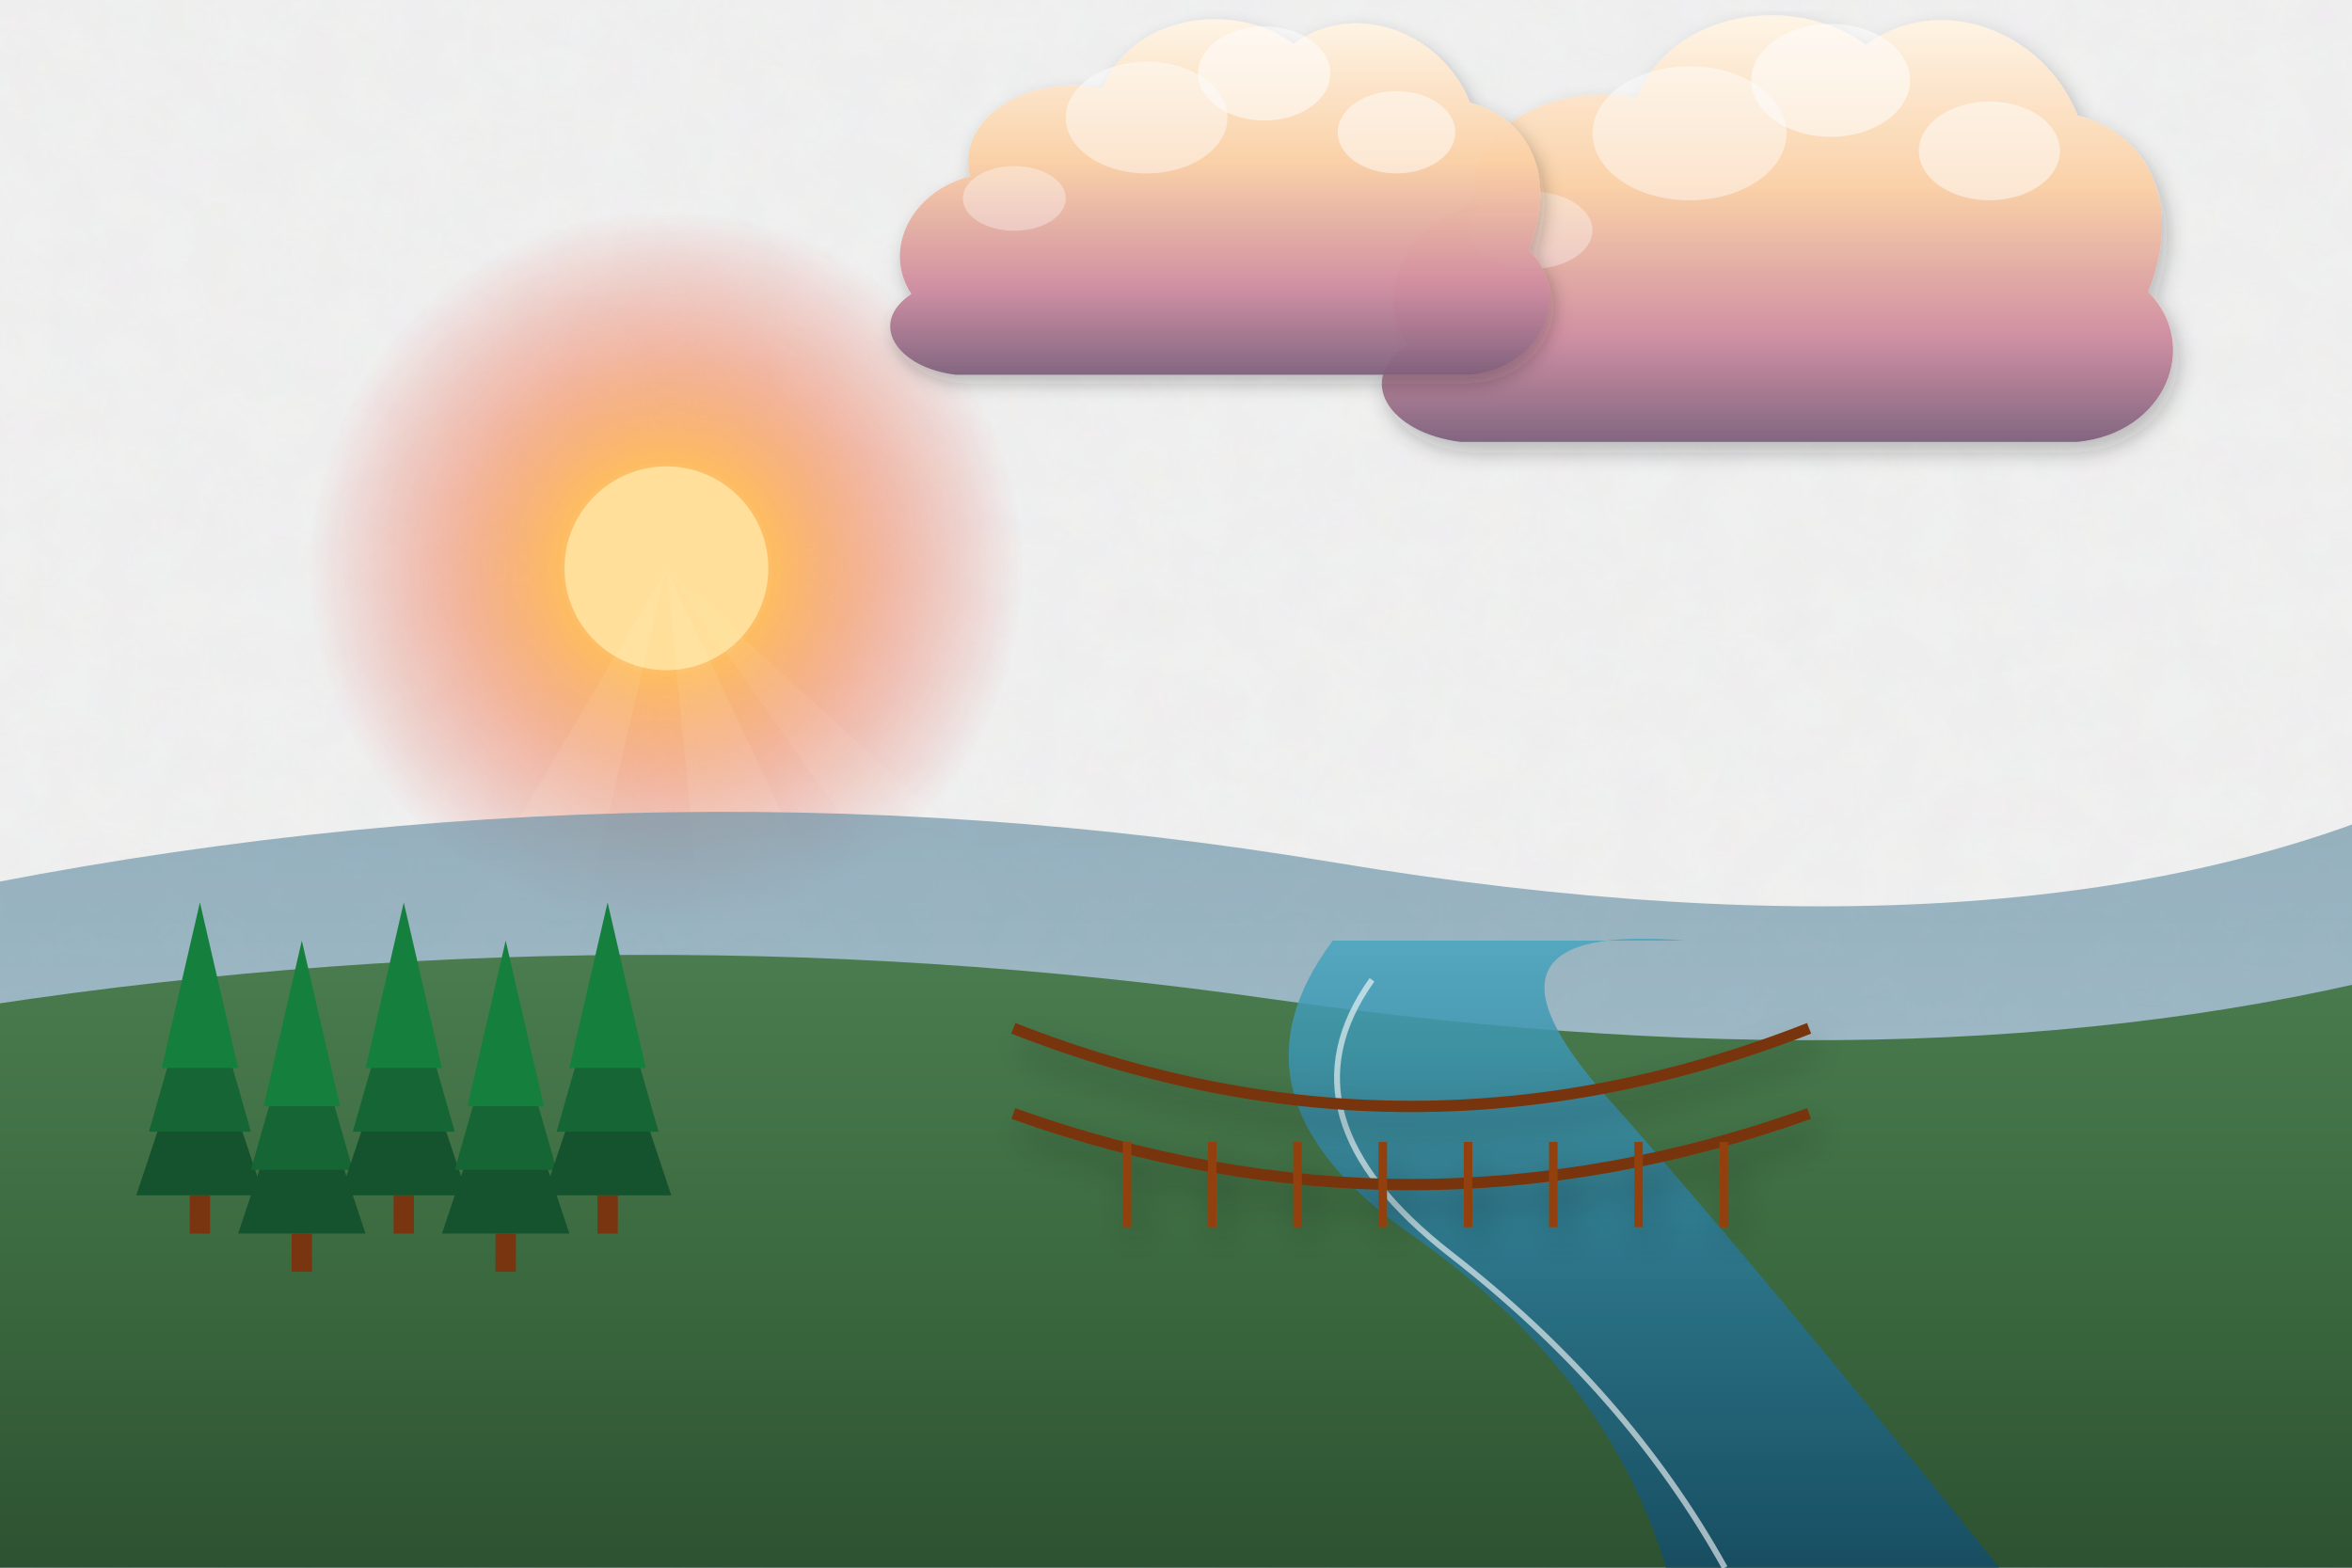
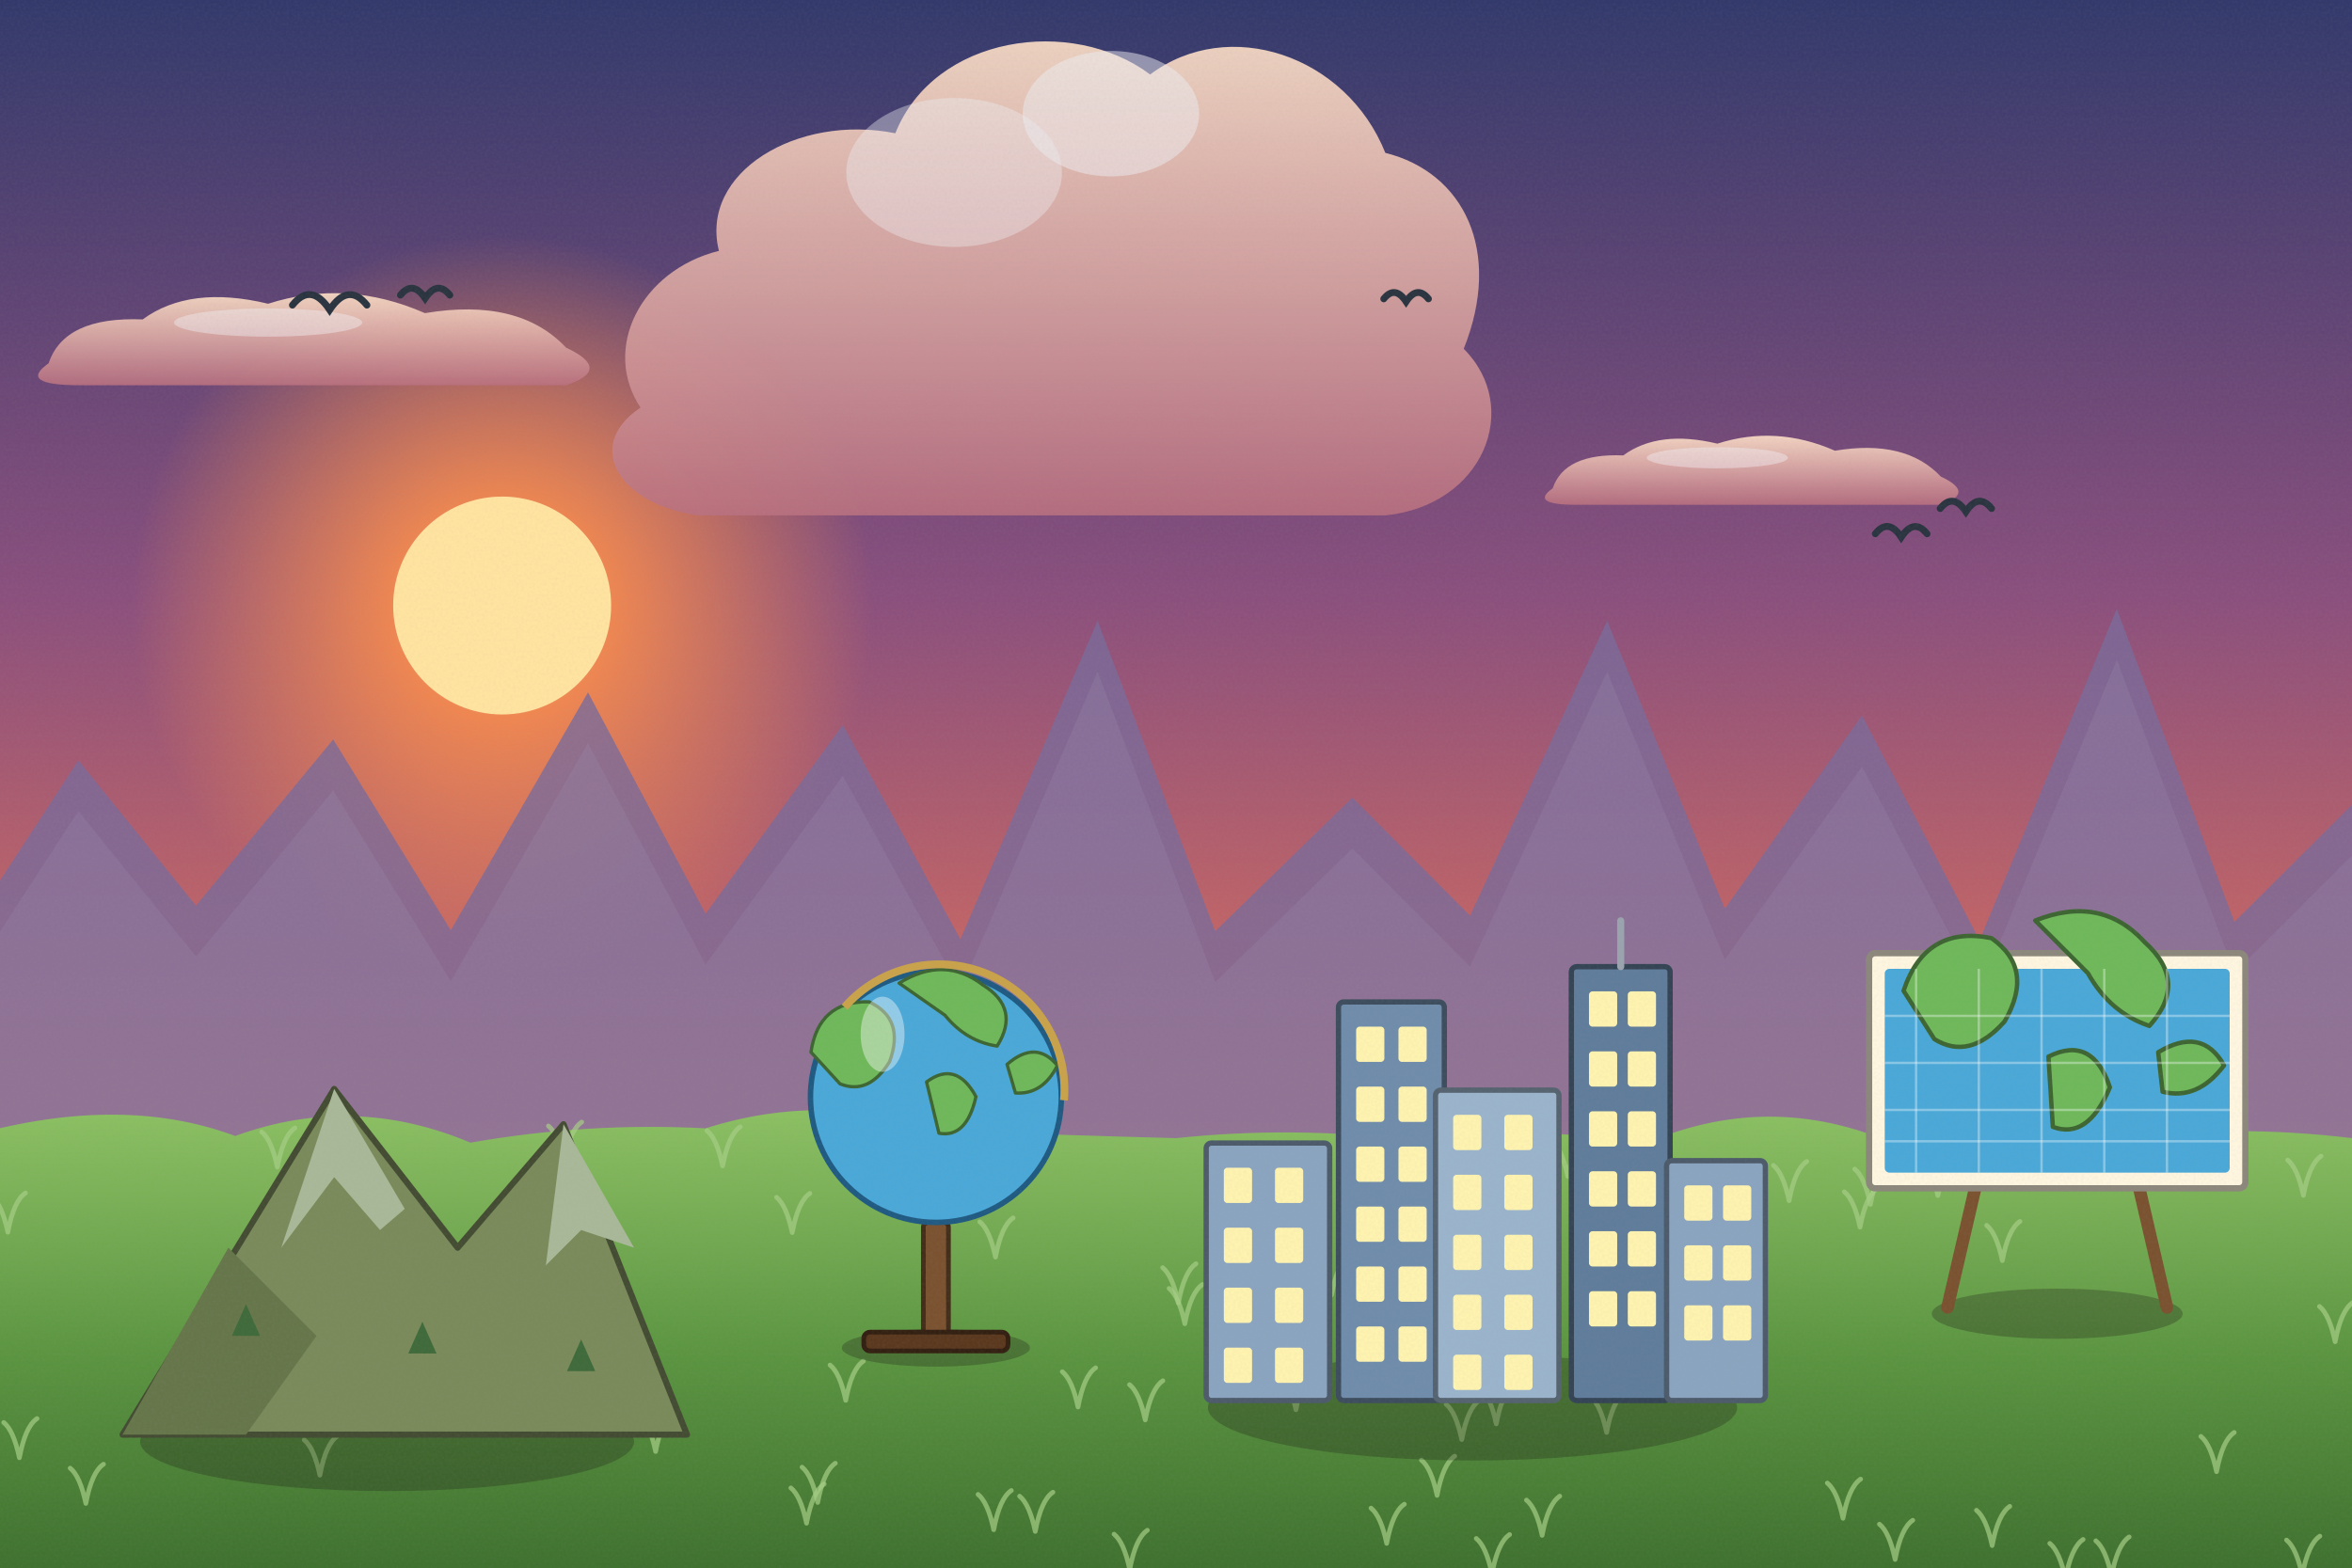
<svg xmlns="http://www.w3.org/2000/svg" viewBox="0 0 1200 800" width="1200" height="800">
  <defs>
-     <filter id="ghibliPaper" x="0%" y="0%" width="100%" height="100%">
-       <feTurbulence type="fractalNoise" baseFrequency="0.04" numOctaves="3" result="noise" seed="42" />
-       <feColorMatrix type="matrix" values="1 0 0 0 0  0 1 0 0 0  0 0 1 0 0  0 0 0 0.035 0" in="noise" result="coloredNoise" />
-       <feComposite operator="in" in2="SourceGraphic" />
+     <linearGradient id="woodTone" x1="0" y1="0" x2="1" y2="0">
+       <stop offset="0" stop-color="#a77649" />
+       <stop offset=".5" stop-color="#7d5231" />
+       <stop offset="1" stop-color="#5a381e" />
+     </linearGradient>
+     <linearGradient id="stoneTone" x1="0" y1="0" x2="0" y2="1">
+       <stop offset="0" stop-color="#c5beb3" />
+       <stop offset="1" stop-color="#7c7468" />
+     </linearGradient>
+     <filter id="softShadow" x="-20%" y="-20%" width="140%" height="140%">
+       <feDropShadow dx="2" dy="5" stdDeviation="4" flood-color="#1b1a14" flood-opacity=".25" />
    </filter>
-     <filter id="softGlow" x="-20%" y="-20%" width="140%" height="140%">
-       <feGaussianBlur stdDeviation="8" result="blur" />
-       <feComposite in="SourceGraphic" in2="blur" operator="over" />
+     <filter id="grain" x="0" y="0" width="100%" height="100%">
+       <feTurbulence type="fractalNoise" baseFrequency=".7" numOctaves="2" seed="11" />
+       <feColorMatrix type="matrix" values="0 0 0 0 .34  0 0 0 0 .34  0 0 0 0 .32  0 0 0 .22 -.07" />
    </filter>
-     <filter id="dropShadow" x="-20%" y="-20%" width="140%" height="140%">
-       <feDropShadow dx="3" dy="6" stdDeviation="6" flood-color="#141e28" flood-opacity="0.28" />
-     </filter>
-     <linearGradient id="skyDay" x1="0" y1="0" x2="0" y2="1">
-       <stop offset="0%" stop-color="#236ca7" />
-       <stop offset="35%" stop-color="#5fa3d6" />
-       <stop offset="70%" stop-color="#b8e1f2" />
-       <stop offset="100%" stop-color="#fdf3dc" />
-     </linearGradient>
-     <linearGradient id="skySunset" x1="0" y1="0" x2="0" y2="1">
-       <stop offset="0%" stop-color="#31396b" />
-       <stop offset="35%" stop-color="#73507b" />
-       <stop offset="65%" stop-color="#cb6b5c" />
-       <stop offset="85%" stop-color="#f29e5a" />
-       <stop offset="100%" stop-color="#fedaa2" />
-     </linearGradient>
-     <linearGradient id="skyDusk" x1="0" y1="0" x2="0" y2="1">
-       <stop offset="0%" stop-color="#121832" />
-       <stop offset="40%" stop-color="#262f56" />
-       <stop offset="70%" stop-color="#4e3d64" />
-       <stop offset="90%" stop-color="#915264" />
-       <stop offset="100%" stop-color="#d6846c" />
-     </linearGradient>
-     <linearGradient id="cloudBodyDay" x1="0" y1="0" x2="0" y2="1">
-       <stop offset="0%" stop-color="#ffffff" />
-       <stop offset="45%" stop-color="#fcf8f0" />
-       <stop offset="80%" stop-color="#d9e4ec" />
-       <stop offset="100%" stop-color="#b6c8d7" />
-     </linearGradient>
-     <linearGradient id="cloudBodySunset" x1="0" y1="0" x2="0" y2="1">
-       <stop offset="0%" stop-color="#fff5e6" />
-       <stop offset="40%" stop-color="#fbd0a5" />
-       <stop offset="75%" stop-color="#cf8ca0" />
-       <stop offset="100%" stop-color="#7e607c" />
-     </linearGradient>
-     <radialGradient id="sunGlowDay" cx="50%" cy="50%" r="50%">
-       <stop offset="0%" stop-color="#fffced" stop-opacity="1" />
-       <stop offset="35%" stop-color="#ffebaa" stop-opacity="0.85" />
-       <stop offset="70%" stop-color="#ffd573" stop-opacity="0.35" />
-       <stop offset="100%" stop-color="#ffd573" stop-opacity="0" />
+     <linearGradient id="skyMain" x1="0" y1="0" x2="0" y2="1">
+       <stop offset="0" stop-color="#31396b" />
+       <stop offset=".38" stop-color="#8a4f7d" />
+       <stop offset=".72" stop-color="#e0705a" />
+       <stop offset="1" stop-color="#fbc07a" />
+     </linearGradient>
+     <linearGradient id="cloudG" x1="0" y1="0" x2="0" y2="1">
+       <stop offset="0" stop-color="#ffe1c8" />
+       <stop offset="1" stop-color="#b9707f" />
+     </linearGradient>
+     <radialGradient id="sunG">
+       <stop offset="0" stop-color="#ffe3a0" />
+       <stop offset=".3" stop-color="#ff8f4a" stop-opacity=".85" />
+       <stop offset="1" stop-color="#ff8f4a" stop-opacity="0" />
    </radialGradient>
-     <radialGradient id="sunGlowSunset" cx="50%" cy="50%" r="50%">
-       <stop offset="0%" stop-color="#fff8db" stop-opacity="1" />
-       <stop offset="30%" stop-color="#ffb753" stop-opacity="0.9" />
-       <stop offset="65%" stop-color="#f46e45" stop-opacity="0.4" />
-       <stop offset="100%" stop-color="#e04a43" stop-opacity="0" />
-     </radialGradient>
-     <linearGradient id="hillDistant" x1="0" y1="0" x2="0" y2="1">
-       <stop offset="0%" stop-color="#6e94a8" />
-       <stop offset="100%" stop-color="#93b9c7" />
-     </linearGradient>
-     <linearGradient id="hillMid" x1="0" y1="0" x2="0" y2="1">
-       <stop offset="0%" stop-color="#4a7c4f" />
-       <stop offset="50%" stop-color="#3c6a40" />
-       <stop offset="100%" stop-color="#2d5231" />
-     </linearGradient>
-     <linearGradient id="hillNear" x1="0" y1="0" x2="0" y2="1">
-       <stop offset="0%" stop-color="#699e4c" />
-       <stop offset="60%" stop-color="#4c7e33" />
-       <stop offset="100%" stop-color="#2f5720" />
-     </linearGradient>
-     <linearGradient id="woodTone" x1="0" y1="0" x2="0" y2="1">
-       <stop offset="0%" stop-color="#9c6d48" />
-       <stop offset="50%" stop-color="#784f30" />
-       <stop offset="100%" stop-color="#55341c" />
-     </linearGradient>
-     <linearGradient id="brassTone" x1="0" y1="0" x2="1" y2="1">
-       <stop offset="0%" stop-color="#ffe699" />
-       <stop offset="35%" stop-color="#d9a536" />
-       <stop offset="70%" stop-color="#996c14" />
-       <stop offset="100%" stop-color="#5e4007" />
-     </linearGradient>
-     <linearGradient id="stoneTone" x1="0" y1="0" x2="0" y2="1">
-       <stop offset="0%" stop-color="#c5beb3" />
-       <stop offset="60%" stop-color="#999184" />
-       <stop offset="100%" stop-color="#6c6458" />
-     </linearGradient>
-     <linearGradient id="waterTone" x1="0" y1="0" x2="0" y2="1">
-       <stop offset="0%" stop-color="#47a5be" />
-       <stop offset="50%" stop-color="#2a7796" />
-       <stop offset="100%" stop-color="#144d6a" />
+     <linearGradient id="gndG" x1="0" y1="0" x2="0" y2="1">
+       <stop offset="0" stop-color="#8cc063" />
+       <stop offset=".5" stop-color="#5a9440" />
+       <stop offset="1" stop-color="#3a6a2c" />
    </linearGradient>
  </defs>
-   <rect width="1200" height="800" fill="url(#skySunset)" filter="url(#ghibliPaper)" />
+   <rect width="1200" height="800" fill="url(#skyMain)" />
  <g>
-     <circle cx="340" cy="290" r="182" fill="url(#sunGlowSunset)" />
-     <circle cx="340" cy="290" r="52" fill="#ffdf99" />
-     <polygon points="340,290 40,800 220,800" fill="#fffbe6" opacity="0.08" />
-     <polygon points="340,290 390,800 580,800" fill="#fffbe6" opacity="0.08" />
-     <polygon points="340,290 700,800 900,800" fill="#fffbe6" opacity="0.06" />
-   </g>
-   <g transform="translate(880, 140) scale(0.9)" opacity="0.95">
-     <path d="M-180,40        C-200,10 -180,-30 -140,-40        C-150,-80 -100,-110 -50,-100        C-30,-150 40,-160 80,-130        C120,-160 180,-140 200,-90        C240,-80 260,-40 240,10        C270,40 250,90 200,95        L-150,95        C-190,90 -210,60 -180,40 Z" fill="url(#cloudBodySunset)" filter="url(#dropShadow)" />
-     <ellipse cx="60" cy="-110" rx="45" ry="32" fill="#ffffff" opacity="0.55" />
-     <ellipse cx="-20" cy="-80" rx="55" ry="38" fill="#ffffff" opacity="0.45" />
-     <ellipse cx="150" cy="-70" rx="40" ry="28" fill="#ffffff" opacity="0.5" />
-     <ellipse cx="-110" cy="-25" rx="35" ry="22" fill="#ffffff" opacity="0.35" />
-   </g>
-   <g transform="translate(600, 120) scale(0.75)" opacity="0.95">
-     <path d="M-180,40        C-200,10 -180,-30 -140,-40        C-150,-80 -100,-110 -50,-100        C-30,-150 40,-160 80,-130        C120,-160 180,-140 200,-90        C240,-80 260,-40 240,10        C270,40 250,90 200,95        L-150,95        C-190,90 -210,60 -180,40 Z" fill="url(#cloudBodySunset)" filter="url(#dropShadow)" />
-     <ellipse cx="60" cy="-110" rx="45" ry="32" fill="#ffffff" opacity="0.55" />
-     <ellipse cx="-20" cy="-80" rx="55" ry="38" fill="#ffffff" opacity="0.45" />
-     <ellipse cx="150" cy="-70" rx="40" ry="28" fill="#ffffff" opacity="0.5" />
-     <ellipse cx="-110" cy="-25" rx="35" ry="22" fill="#ffffff" opacity="0.35" />
-   </g>
-   <path d="M-50,460 Q320,380 680,440 T1250,400 L1250,800 L-50,800 Z" fill="url(#hillDistant)" opacity="0.7" />
-   <path d="M-50,520 Q300,460 650,510 T1250,490 L1250,800 L-50,800 Z" fill="url(#hillMid)" />
-   <path d="M680,480 Q620,560 720,630 T850,800 L1020,800 Q900,650 820,560 T860,480 Z" fill="url(#waterTone)" opacity="0.85" />
-   <path d="M700,500 Q650,570 740,640 T880,800" stroke="#ffffff" stroke-width="3" fill="none" opacity="0.6" />
-   <g transform="translate(180, 610) scale(1.3)">
-     <g transform="translate(-60, 0)">
-       <polygon points="0,-75 -25,0 25,0" fill="#14532d" />
-       <polygon points="0,-95 -20,-25 20,-25" fill="#166534" />
-       <polygon points="0,-115 -15,-50 15,-50" fill="#15803d" />
-       <rect x="-4" y="0" width="8" height="15" fill="#78350f" />
+     <circle cx="256.2" cy="309" r="189.04" fill="url(#sunG)" />
+     <circle cx="256.2" cy="309" r="55.6" fill="#ffe3a0" />
+   </g>
+   <g transform="translate(160.8,169.4) scale(0.8)" opacity="0.9">
+     <path d="M-170,20 Q-160,-10 -110,-8 Q-80,-30 -30,-18 Q20,-34 70,-12 Q130,-22 160,10 Q190,24 160,34 L-150,34 Q-190,34 -170,20 Z" fill="url(#cloudG)" />
+     <ellipse cx="-30" cy="-6" rx="60" ry="9" fill="#fff" opacity=".45" />
+   </g>
+   <g transform="translate(506.8,168) scale(1)" opacity="0.9">
+     <path d="M-180,40 C-200,10 -180,-30 -140,-40 C-150,-80 -100,-110 -50,-100 C-30,-150 40,-160 80,-130 C120,-160 180,-140 200,-90 C240,-80 260,-40 240,10 C270,40 250,90 200,95 L-150,95 C-190,90 -210,60 -180,40 Z" fill="url(#cloudG)" />
+     <ellipse cx="60" cy="-110" rx="45" ry="32" fill="#fff" opacity=".5" />
+     <ellipse cx="-20" cy="-80" rx="55" ry="38" fill="#fff" opacity=".4" />
+   </g>
+   <g transform="translate(894.2,237.2) scale(0.6)" opacity="0.9">
+     <path d="M-170,20 Q-160,-10 -110,-8 Q-80,-30 -30,-18 Q20,-34 70,-12 Q130,-22 160,10 Q190,24 160,34 L-150,34 Q-190,34 -170,20 Z" fill="url(#cloudG)" />
+     <ellipse cx="-30" cy="-6" rx="60" ry="9" fill="#fff" opacity=".45" />
+   </g>
+   <path d="M-20,600 L-20,480 L40,387.993 L100,462.154 L170,377.33 L230,474.705 L300,353.31 L360,466.271 L430,369.892 L490,479.278 L560,316.786 L620,475.206 L690,407.003 L750,467.261 L820,316.804 L880,463.743 L950,365.111 L1010,479.801 L1080,310.743 L1140,470.456 L1210,400.671 L1270,465.942 L1240,600 Z" fill="#7a6a9a" opacity=".8" />
+   <path d="M-20,600 L-20,480 L40,387.993 L100,462.154 L170,377.33 L230,474.705 L300,353.31 L360,466.271 L430,369.892 L490,479.278 L560,316.786 L620,475.206 L690,407.003 L750,467.261 L820,316.804 L880,463.743 L950,365.111 L1010,479.801 L1080,310.743 L1140,470.456 L1210,400.671 L1270,465.942 L1240,600 Z" fill="#a198b9" opacity=".18" transform="translate(0,26)" />
+   <g>
+     <path d="M-20,581 Q60,557.3 120,579.7 Q180,557.8 240,583.1 Q300,572.6 360,575.8 Q420,556.7 480,577 Q540,579.2 600,580.8 Q660,574.5 720,581.8 Q780,574 840,583.3 Q900,557.6 960,581 Q1020,568 1080,581.1 Q1140,573.5 1200,580.8 Q1260,571.3 1320,580.5 L1240,820 L-20,820 Z" fill="url(#gndG)" />
+     <path d="M707.5,787.6 q-3,-14 -8,-18 M707.5,787.6 q3,-16 9,-20" stroke="#a5ce85" stroke-width="2.4" fill="none" stroke-linecap="round" opacity=".7" />
+     <path d="M1175.2,610 q-3,-14 -8,-18 M1175.2,610 q3,-16 9,-20" stroke="#a5ce85" stroke-width="2.4" fill="none" stroke-linecap="round" opacity=".7" />
+     <path d="M1016.4,788.7 q-3,-14 -8,-18 M1016.4,788.7 q3,-16 9,-20" stroke="#a5ce85" stroke-width="2.4" fill="none" stroke-linecap="round" opacity=".7" />
+     <path d="M966.9,795.8 q-3,-14 -8,-18 M966.9,795.8 q3,-16 9,-20" stroke="#a5ce85" stroke-width="2.4" fill="none" stroke-linecap="round" opacity=".7" />
+     <path d="M584.3,724.6 q-3,-14 -8,-18 M584.3,724.6 q3,-16 9,-20" stroke="#a5ce85" stroke-width="2.4" fill="none" stroke-linecap="round" opacity=".7" />
+     <path d="M679.3,660.9 q-3,-14 -8,-18 M679.3,660.9 q3,-16 9,-20" stroke="#a5ce85" stroke-width="2.4" fill="none" stroke-linecap="round" opacity=".7" />
+     <path d="M482.7,626 q-3,-14 -8,-18 M482.7,626 q3,-16 9,-20" stroke="#a5ce85" stroke-width="2.4" fill="none" stroke-linecap="round" opacity=".7" />
+     <path d="M1021.6,643.3 q-3,-14 -8,-18 M1021.6,643.3 q3,-16 9,-20" stroke="#a5ce85" stroke-width="2.4" fill="none" stroke-linecap="round" opacity=".7" />
+     <path d="M641.4,695.8 q-3,-14 -8,-18 M641.4,695.8 q3,-16 9,-20" stroke="#a5ce85" stroke-width="2.4" fill="none" stroke-linecap="round" opacity=".7" />
+     <path d="M507,780.6 q-3,-14 -8,-18 M507,780.6 q3,-16 9,-20" stroke="#a5ce85" stroke-width="2.4" fill="none" stroke-linecap="round" opacity=".7" />
+     <path d="M431.5,714.6 q-3,-14 -8,-18 M431.5,714.6 q3,-16 9,-20" stroke="#a5ce85" stroke-width="2.4" fill="none" stroke-linecap="round" opacity=".7" />
+     <path d="M1191.4,684.7 q-3,-14 -8,-18 M1191.4,684.7 q3,-16 9,-20" stroke="#a5ce85" stroke-width="2.4" fill="none" stroke-linecap="round" opacity=".7" />
+     <path d="M443.3,605 q-3,-14 -8,-18 M443.3,605 q3,-16 9,-20" stroke="#a5ce85" stroke-width="2.4" fill="none" stroke-linecap="round" opacity=".7" />
+     <path d="M745.8,734.6 q-3,-14 -8,-18 M745.8,734.6 q3,-16 9,-20" stroke="#a5ce85" stroke-width="2.4" fill="none" stroke-linecap="round" opacity=".7" />
+     <path d="M629.1,713.5 q-3,-14 -8,-18 M629.1,713.5 q3,-16 9,-20" stroke="#a5ce85" stroke-width="2.4" fill="none" stroke-linecap="round" opacity=".7" />
+     <path d="M576.4,800.9 q-3,-14 -8,-18 M576.4,800.9 q3,-16 9,-20" stroke="#a5ce85" stroke-width="2.4" fill="none" stroke-linecap="round" opacity=".7" />
+     <path d="M163.2,752.8 q-3,-14 -8,-18 M163.2,752.8 q3,-16 9,-20" stroke="#a5ce85" stroke-width="2.4" fill="none" stroke-linecap="round" opacity=".7" />
+     <path d="M733.2,763.1 q-3,-14 -8,-18 M733.2,763.1 q3,-16 9,-20" stroke="#a5ce85" stroke-width="2.4" fill="none" stroke-linecap="round" opacity=".7" />
+     <path d="M626,662.9 q-3,-14 -8,-18 M626,662.9 q3,-16 9,-20" stroke="#a5ce85" stroke-width="2.4" fill="none" stroke-linecap="round" opacity=".7" />
+     <path d="M334.5,740.7 q-3,-14 -8,-18 M334.5,740.7 q3,-16 9,-20" stroke="#a5ce85" stroke-width="2.4" fill="none" stroke-linecap="round" opacity=".7" />
+     <path d="M141.5,595.6 q-3,-14 -8,-18 M141.5,595.6 q3,-16 9,-20" stroke="#a5ce85" stroke-width="2.4" fill="none" stroke-linecap="round" opacity=".7" />
+     <path d="M43.8,767.2 q-3,-14 -8,-18 M43.8,767.2 q3,-16 9,-20" stroke="#a5ce85" stroke-width="2.4" fill="none" stroke-linecap="round" opacity=".7" />
+     <path d="M601.2,664.9 q-3,-14 -8,-18 M601.2,664.9 q3,-16 9,-20" stroke="#a5ce85" stroke-width="2.4" fill="none" stroke-linecap="round" opacity=".7" />
+     <path d="M940.3,774.8 q-3,-14 -8,-18 M940.3,774.8 q3,-16 9,-20" stroke="#a5ce85" stroke-width="2.4" fill="none" stroke-linecap="round" opacity=".7" />
+     <path d="M988.7,610.1 q-3,-14 -8,-18 M988.7,610.1 q3,-16 9,-20" stroke="#a5ce85" stroke-width="2.4" fill="none" stroke-linecap="round" opacity=".7" />
+     <path d="M761.2,803.1 q-3,-14 -8,-18 M761.2,803.1 q3,-16 9,-20" stroke="#a5ce85" stroke-width="2.4" fill="none" stroke-linecap="round" opacity=".7" />
+     <path d="M799.9,600.3 q-3,-14 -8,-18 M799.9,600.3 q3,-16 9,-20" stroke="#a5ce85" stroke-width="2.4" fill="none" stroke-linecap="round" opacity=".7" />
+     <path d="M661.2,719.4 q-3,-14 -8,-18 M661.2,719.4 q3,-16 9,-20" stroke="#a5ce85" stroke-width="2.4" fill="none" stroke-linecap="round" opacity=".7" />
+     <path d="M1174.6,803.9 q-3,-14 -8,-18 M1174.6,803.9 q3,-16 9,-20" stroke="#a5ce85" stroke-width="2.4" fill="none" stroke-linecap="round" opacity=".7" />
+     <path d="M368.7,595 q-3,-14 -8,-18 M368.7,595 q3,-16 9,-20" stroke="#a5ce85" stroke-width="2.4" fill="none" stroke-linecap="round" opacity=".7" />
+     <path d="M604.5,675.5 q-3,-14 -8,-18 M604.5,675.5 q3,-16 9,-20" stroke="#a5ce85" stroke-width="2.4" fill="none" stroke-linecap="round" opacity=".7" />
+     <path d="M283.8,622.6 q-3,-14 -8,-18 M283.8,622.6 q3,-16 9,-20" stroke="#a5ce85" stroke-width="2.4" fill="none" stroke-linecap="round" opacity=".7" />
+     <path d="M786.8,783.5 q-3,-14 -8,-18 M786.8,783.5 q3,-16 9,-20" stroke="#a5ce85" stroke-width="2.4" fill="none" stroke-linecap="round" opacity=".7" />
+     <path d="M199.1,681.2 q-3,-14 -8,-18 M199.1,681.2 q3,-16 9,-20" stroke="#a5ce85" stroke-width="2.4" fill="none" stroke-linecap="round" opacity=".7" />
+     <path d="M1077.3,804.3 q-3,-14 -8,-18 M1077.3,804.3 q3,-16 9,-20" stroke="#a5ce85" stroke-width="2.4" fill="none" stroke-linecap="round" opacity=".7" />
+     <path d="M4,628.8 q-3,-14 -8,-18 M4,628.8 q3,-16 9,-20" stroke="#a5ce85" stroke-width="2.4" fill="none" stroke-linecap="round" opacity=".7" />
+     <path d="M954.3,614.6 q-3,-14 -8,-18 M954.3,614.6 q3,-16 9,-20" stroke="#a5ce85" stroke-width="2.4" fill="none" stroke-linecap="round" opacity=".7" />
+     <path d="M763.4,726.6 q-3,-14 -8,-18 M763.4,726.6 q3,-16 9,-20" stroke="#a5ce85" stroke-width="2.4" fill="none" stroke-linecap="round" opacity=".7" />
+     <path d="M949,626.2 q-3,-14 -8,-18 M949,626.2 q3,-16 9,-20" stroke="#a5ce85" stroke-width="2.4" fill="none" stroke-linecap="round" opacity=".7" />
+     <path d="M404.2,629 q-3,-14 -8,-18 M404.2,629 q3,-16 9,-20" stroke="#a5ce85" stroke-width="2.4" fill="none" stroke-linecap="round" opacity=".7" />
+     <path d="M550,718 q-3,-14 -8,-18 M550,718 q3,-16 9,-20" stroke="#a5ce85" stroke-width="2.4" fill="none" stroke-linecap="round" opacity=".7" />
+     <path d="M1053.8,805.6 q-3,-14 -8,-18 M1053.8,805.6 q3,-16 9,-20" stroke="#a5ce85" stroke-width="2.4" fill="none" stroke-linecap="round" opacity=".7" />
+     <path d="M819.7,731 q-3,-14 -8,-18 M819.7,731 q3,-16 9,-20" stroke="#a5ce85" stroke-width="2.4" fill="none" stroke-linecap="round" opacity=".7" />
+     <path d="M287.8,592.6 q-3,-14 -8,-18 M287.8,592.6 q3,-16 9,-20" stroke="#a5ce85" stroke-width="2.4" fill="none" stroke-linecap="round" opacity=".7" />
+     <path d="M217.1,724.3 q-3,-14 -8,-18 M217.1,724.3 q3,-16 9,-20" stroke="#a5ce85" stroke-width="2.4" fill="none" stroke-linecap="round" opacity=".7" />
+     <path d="M9.9,743.9 q-3,-14 -8,-18 M9.9,743.9 q3,-16 9,-20" stroke="#a5ce85" stroke-width="2.4" fill="none" stroke-linecap="round" opacity=".7" />
+     <path d="M912.8,612.7 q-3,-14 -8,-18 M912.8,612.7 q3,-16 9,-20" stroke="#a5ce85" stroke-width="2.4" fill="none" stroke-linecap="round" opacity=".7" />
+     <path d="M507.9,641.5 q-3,-14 -8,-18 M507.9,641.5 q3,-16 9,-20" stroke="#a5ce85" stroke-width="2.4" fill="none" stroke-linecap="round" opacity=".7" />
+     <path d="M1130.9,751 q-3,-14 -8,-18 M1130.9,751 q3,-16 9,-20" stroke="#a5ce85" stroke-width="2.4" fill="none" stroke-linecap="round" opacity=".7" />
+     <path d="M196.4,721.8 q-3,-14 -8,-18 M196.4,721.8 q3,-16 9,-20" stroke="#a5ce85" stroke-width="2.4" fill="none" stroke-linecap="round" opacity=".7" />
+     <path d="M157.2,622.4 q-3,-14 -8,-18 M157.2,622.4 q3,-16 9,-20" stroke="#a5ce85" stroke-width="2.4" fill="none" stroke-linecap="round" opacity=".7" />
+     <path d="M1040.8,596.4 q-3,-14 -8,-18 M1040.8,596.4 q3,-16 9,-20" stroke="#a5ce85" stroke-width="2.4" fill="none" stroke-linecap="round" opacity=".7" />
+     <path d="M417.2,766.7 q-3,-14 -8,-18 M417.2,766.7 q3,-16 9,-20" stroke="#a5ce85" stroke-width="2.4" fill="none" stroke-linecap="round" opacity=".7" />
+     <path d="M528.2,781.5 q-3,-14 -8,-18 M528.2,781.5 q3,-16 9,-20" stroke="#a5ce85" stroke-width="2.4" fill="none" stroke-linecap="round" opacity=".7" />
+     <path d="M247.7,647.7 q-3,-14 -8,-18 M247.7,647.7 q3,-16 9,-20" stroke="#a5ce85" stroke-width="2.4" fill="none" stroke-linecap="round" opacity=".7" />
+     <path d="M411.5,777.3 q-3,-14 -8,-18 M411.5,777.3 q3,-16 9,-20" stroke="#a5ce85" stroke-width="2.4" fill="none" stroke-linecap="round" opacity=".7" />
+   </g>
+   <g stroke="#2a3440" stroke-width="3.5" fill="none" stroke-linecap="round">
+     <path d="M989.9,259.5 q6.5,-8.2 13.1,1.6 q6.5,-9.8 13.1,-1.6" />
+     <path d="M706,152.5 q5.7,-7.1 11.4,1.4 q5.7,-8.5 11.4,-1.4" />
+     <path d="M956.8,272.4 q6.6,-8.3 13.2,1.7 q6.6,-9.9 13.2,-1.7" />
+     <path d="M149.2,155.7 q9.5,-11.9 19,2.4 q9.5,-14.2 19,-2.4" />
+     <path d="M204.3,150.6 q6.3,-7.8 12.6,1.6 q6.3,-9.4 12.6,-1.6" />
+   </g>
+   <g transform="translate(1049.6,670.4) scale(0.8)">
+     <ellipse cx="0" cy="0" rx="80" ry="16" fill="#1b1a14" opacity="0.28" />
+     <line x1="-70" y1="-4" x2="-50" y2="-90" stroke="#7a5230" stroke-width="8" stroke-linecap="round" />
+     <line x1="70" y1="-4" x2="50" y2="-90" stroke="#7a5230" stroke-width="8" stroke-linecap="round" />
+     <rect x="-120" y="-230" width="240" height="150" rx="4" fill="#fff6e0" stroke="#8c877b" stroke-width="4" />
+     <rect x="-110" y="-220" width="220" height="130" rx="3" fill="#4aa8d8" stroke="#295c77" stroke-width="0" />
+     <g transform="translate(0,-150) scale(1.4)">
+       <g transform="scale(1)">
+         <path d="M-70,-40 Q-60,-70 -30,-64 Q-10,-50 -24,-26 Q-40,-8 -56,-18 Z" fill="#6fb85a" stroke="#3d6532" stroke-width="2" stroke-linejoin="round" stroke-linecap="round" />
+         <path d="M-10,-72 Q20,-84 40,-62 Q60,-44 42,-24 Q24,-30 14,-48 Z" fill="#6fb85a" stroke="#3d6532" stroke-width="2" stroke-linejoin="round" stroke-linecap="round" />
+         <path d="M-4,-10 Q16,-20 24,4 Q14,28 -2,22 Z" fill="#6fb85a" stroke="#3d6532" stroke-width="2" stroke-linejoin="round" stroke-linecap="round" />
+         <path d="M46,-12 Q66,-24 76,-6 Q64,10 48,6 Z" fill="#6fb85a" stroke="#3d6532" stroke-width="2" stroke-linejoin="round" stroke-linecap="round" />
+       </g>
    </g>
-     <g transform="translate(-20, 15)">
-       <polygon points="0,-75 -25,0 25,0" fill="#14532d" />
-       <polygon points="0,-95 -20,-25 20,-25" fill="#166534" />
-       <polygon points="0,-115 -15,-50 15,-50" fill="#15803d" />
-       <rect x="-4" y="0" width="8" height="15" fill="#78350f" />
+     <line x1="-90" y1="-220" x2="-90" y2="-90" stroke="#ffffff" stroke-width="1.5" opacity=".35" />
+     <line x1="-50" y1="-220" x2="-50" y2="-90" stroke="#ffffff" stroke-width="1.5" opacity=".35" />
+     <line x1="-10" y1="-220" x2="-10" y2="-90" stroke="#ffffff" stroke-width="1.5" opacity=".35" />
+     <line x1="30" y1="-220" x2="30" y2="-90" stroke="#ffffff" stroke-width="1.5" opacity=".35" />
+     <line x1="70" y1="-220" x2="70" y2="-90" stroke="#ffffff" stroke-width="1.5" opacity=".35" />
+     <line x1="-110" y1="-190" x2="110" y2="-190" stroke="#ffffff" stroke-width="1.5" opacity=".35" />
+     <line x1="-110" y1="-160" x2="110" y2="-160" stroke="#ffffff" stroke-width="1.5" opacity=".35" />
+     <line x1="-110" y1="-130" x2="110" y2="-130" stroke="#ffffff" stroke-width="1.5" opacity=".35" />
+     <line x1="-110" y1="-110" x2="110" y2="-110" stroke="#ffffff" stroke-width="1.5" opacity=".35" />
+   </g>
+   <g transform="translate(477.5,687.8) scale(0.8)">
+     <ellipse cx="0" cy="0" rx="60" ry="12" fill="#1b1a14" opacity="0.28" />
+     <rect x="-8" y="-80" width="16" height="78" rx="3" fill="#7a5230" stroke="#432d1a" stroke-width="3" />
+     <rect x="-46" y="-10" width="92" height="12" rx="4" fill="#5a381e" stroke="#321f11" stroke-width="3" />
+     <circle cx="0" cy="-160" r="80" fill="#4aa8d8" stroke="#1f5a82" stroke-width="3.5" />
+     <g transform="translate(0,-160) rotate(-10)">
+       <g transform="scale(1.05)">
+         <path d="M-70,-40 Q-60,-70 -30,-64 Q-10,-50 -24,-26 Q-40,-8 -56,-18 Z" fill="#6fb85a" stroke="#3d6532" stroke-width="2" stroke-linejoin="round" stroke-linecap="round" />
+         <path d="M-10,-72 Q20,-84 40,-62 Q60,-44 42,-24 Q24,-30 14,-48 Z" fill="#6fb85a" stroke="#3d6532" stroke-width="2" stroke-linejoin="round" stroke-linecap="round" />
+         <path d="M-4,-10 Q16,-20 24,4 Q14,28 -2,22 Z" fill="#6fb85a" stroke="#3d6532" stroke-width="2" stroke-linejoin="round" stroke-linecap="round" />
+         <path d="M46,-12 Q66,-24 76,-6 Q64,10 48,6 Z" fill="#6fb85a" stroke="#3d6532" stroke-width="2" stroke-linejoin="round" stroke-linecap="round" />
+       </g>
    </g>
-     <g transform="translate(20, 0)">
-       <polygon points="0,-75 -25,0 25,0" fill="#14532d" />
-       <polygon points="0,-95 -20,-25 20,-25" fill="#166534" />
-       <polygon points="0,-115 -15,-50 15,-50" fill="#15803d" />
-       <rect x="-4" y="0" width="8" height="15" fill="#78350f" />
-     </g>
-     <g transform="translate(60, 15)">
-       <polygon points="0,-75 -25,0 25,0" fill="#14532d" />
-       <polygon points="0,-95 -20,-25 20,-25" fill="#166534" />
-       <polygon points="0,-115 -15,-50 15,-50" fill="#15803d" />
-       <rect x="-4" y="0" width="8" height="15" fill="#78350f" />
-     </g>
-     <g transform="translate(100, 0)">
-       <polygon points="0,-75 -25,0 25,0" fill="#14532d" />
-       <polygon points="0,-95 -20,-25 20,-25" fill="#166534" />
-       <polygon points="0,-115 -15,-50 15,-50" fill="#15803d" />
-       <rect x="-4" y="0" width="8" height="15" fill="#78350f" />
-     </g>
-   </g>
-   <g transform="translate(720, 590) scale(1.45)" filter="url(#dropShadow)">
-     <path d="M-140,-45 Q0,10 140,-45" stroke="#78350f" stroke-width="4" fill="none" />
-     <path d="M-140,-15 Q0,35 140,-15" stroke="#78350f" stroke-width="4" fill="none" />
-     <line x1="-100" y1="-5" x2="-100" y2="25" stroke="#92400e" stroke-width="3" />
-     <line x1="-70" y1="-5" x2="-70" y2="25" stroke="#92400e" stroke-width="3" />
-     <line x1="-40" y1="-5" x2="-40" y2="25" stroke="#92400e" stroke-width="3" />
-     <line x1="-10" y1="-5" x2="-10" y2="25" stroke="#92400e" stroke-width="3" />
-     <line x1="20" y1="-5" x2="20" y2="25" stroke="#92400e" stroke-width="3" />
-     <line x1="50" y1="-5" x2="50" y2="25" stroke="#92400e" stroke-width="3" />
-     <line x1="80" y1="-5" x2="80" y2="25" stroke="#92400e" stroke-width="3" />
-     <line x1="110" y1="-5" x2="110" y2="25" stroke="#92400e" stroke-width="3" />
-   </g>
+     <path d="M-76,-190 A80,80 0 0 1 76,-190" fill="none" stroke="#c9a24a" stroke-width="5" transform="rotate(23 0 -160)" />
+     <ellipse cx="-34" cy="-200" rx="14" ry="24" fill="#ffffff" opacity="0.4" />
+   </g>
+   <g transform="translate(751.3,718.3) scale(0.9)">
+     <ellipse cx="0" cy="0" rx="150" ry="30" fill="#1b1a14" opacity="0.28" />
+     <rect x="-151" y="-150" width="70" height="146" rx="3" fill="#8aa4c0" stroke="#4c5a6a" stroke-width="3" />
+     <rect x="-141" y="-136" width="16" height="20" rx="2" fill="#fff3b0" stroke="#8c8661" stroke-width="0" />
+     <rect x="-112" y="-136" width="16" height="20" rx="2" fill="#fff3b0" stroke="#8c8661" stroke-width="0" />
+     <rect x="-141" y="-102" width="16" height="20" rx="2" fill="#fff3b0" stroke="#8c8661" stroke-width="0" />
+     <rect x="-112" y="-102" width="16" height="20" rx="2" fill="#fff3b0" stroke="#8c8661" stroke-width="0" />
+     <rect x="-141" y="-68" width="16" height="20" rx="2" fill="#fff3b0" stroke="#8c8661" stroke-width="0" />
+     <rect x="-112" y="-68" width="16" height="20" rx="2" fill="#fff3b0" stroke="#8c8661" stroke-width="0" />
+     <rect x="-141" y="-34" width="16" height="20" rx="2" fill="#fff3b0" stroke="#8c8661" stroke-width="0" />
+     <rect x="-112" y="-34" width="16" height="20" rx="2" fill="#fff3b0" stroke="#8c8661" stroke-width="0" />
+     <rect x="-76" y="-230" width="60" height="226" rx="3" fill="#6f8cab" stroke="#3d4d5e" stroke-width="3" />
+     <rect x="-66" y="-216" width="16" height="20" rx="2" fill="#fff3b0" stroke="#8c8661" stroke-width="0" />
+     <rect x="-42" y="-216" width="16" height="20" rx="2" fill="#fff3b0" stroke="#8c8661" stroke-width="0" />
+     <rect x="-66" y="-182" width="16" height="20" rx="2" fill="#fff3b0" stroke="#8c8661" stroke-width="0" />
+     <rect x="-42" y="-182" width="16" height="20" rx="2" fill="#fff3b0" stroke="#8c8661" stroke-width="0" />
+     <rect x="-66" y="-148" width="16" height="20" rx="2" fill="#fff3b0" stroke="#8c8661" stroke-width="0" />
+     <rect x="-42" y="-148" width="16" height="20" rx="2" fill="#fff3b0" stroke="#8c8661" stroke-width="0" />
+     <rect x="-66" y="-114" width="16" height="20" rx="2" fill="#fff3b0" stroke="#8c8661" stroke-width="0" />
+     <rect x="-42" y="-114" width="16" height="20" rx="2" fill="#fff3b0" stroke="#8c8661" stroke-width="0" />
+     <rect x="-66" y="-80" width="16" height="20" rx="2" fill="#fff3b0" stroke="#8c8661" stroke-width="0" />
+     <rect x="-42" y="-80" width="16" height="20" rx="2" fill="#fff3b0" stroke="#8c8661" stroke-width="0" />
+     <rect x="-66" y="-46" width="16" height="20" rx="2" fill="#fff3b0" stroke="#8c8661" stroke-width="0" />
+     <rect x="-42" y="-46" width="16" height="20" rx="2" fill="#fff3b0" stroke="#8c8661" stroke-width="0" />
+     <rect x="-21" y="-180" width="70" height="176" rx="3" fill="#9ab4cc" stroke="#556370" stroke-width="3" />
+     <rect x="-11" y="-166" width="16" height="20" rx="2" fill="#fff3b0" stroke="#8c8661" stroke-width="0" />
+     <rect x="18" y="-166" width="16" height="20" rx="2" fill="#fff3b0" stroke="#8c8661" stroke-width="0" />
+     <rect x="-11" y="-132" width="16" height="20" rx="2" fill="#fff3b0" stroke="#8c8661" stroke-width="0" />
+     <rect x="18" y="-132" width="16" height="20" rx="2" fill="#fff3b0" stroke="#8c8661" stroke-width="0" />
+     <rect x="-11" y="-98" width="16" height="20" rx="2" fill="#fff3b0" stroke="#8c8661" stroke-width="0" />
+     <rect x="18" y="-98" width="16" height="20" rx="2" fill="#fff3b0" stroke="#8c8661" stroke-width="0" />
+     <rect x="-11" y="-64" width="16" height="20" rx="2" fill="#fff3b0" stroke="#8c8661" stroke-width="0" />
+     <rect x="18" y="-64" width="16" height="20" rx="2" fill="#fff3b0" stroke="#8c8661" stroke-width="0" />
+     <rect x="-11" y="-30" width="16" height="20" rx="2" fill="#fff3b0" stroke="#8c8661" stroke-width="0" />
+     <rect x="18" y="-30" width="16" height="20" rx="2" fill="#fff3b0" stroke="#8c8661" stroke-width="0" />
+     <rect x="56" y="-250" width="56" height="246" rx="3" fill="#5f7c9b" stroke="#344455" stroke-width="3" />
+     <rect x="66" y="-236" width="16" height="20" rx="2" fill="#fff3b0" stroke="#8c8661" stroke-width="0" />
+     <rect x="88" y="-236" width="16" height="20" rx="2" fill="#fff3b0" stroke="#8c8661" stroke-width="0" />
+     <rect x="66" y="-202" width="16" height="20" rx="2" fill="#fff3b0" stroke="#8c8661" stroke-width="0" />
+     <rect x="88" y="-202" width="16" height="20" rx="2" fill="#fff3b0" stroke="#8c8661" stroke-width="0" />
+     <rect x="66" y="-168" width="16" height="20" rx="2" fill="#fff3b0" stroke="#8c8661" stroke-width="0" />
+     <rect x="88" y="-168" width="16" height="20" rx="2" fill="#fff3b0" stroke="#8c8661" stroke-width="0" />
+     <rect x="66" y="-134" width="16" height="20" rx="2" fill="#fff3b0" stroke="#8c8661" stroke-width="0" />
+     <rect x="88" y="-134" width="16" height="20" rx="2" fill="#fff3b0" stroke="#8c8661" stroke-width="0" />
+     <rect x="66" y="-100" width="16" height="20" rx="2" fill="#fff3b0" stroke="#8c8661" stroke-width="0" />
+     <rect x="88" y="-100" width="16" height="20" rx="2" fill="#fff3b0" stroke="#8c8661" stroke-width="0" />
+     <rect x="66" y="-66" width="16" height="20" rx="2" fill="#fff3b0" stroke="#8c8661" stroke-width="0" />
+     <rect x="88" y="-66" width="16" height="20" rx="2" fill="#fff3b0" stroke="#8c8661" stroke-width="0" />
+     <rect x="110" y="-140" width="56" height="136" rx="3" fill="#8aa4c0" stroke="#4c5a6a" stroke-width="3" />
+     <rect x="120" y="-126" width="16" height="20" rx="2" fill="#fff3b0" stroke="#8c8661" stroke-width="0" />
+     <rect x="142" y="-126" width="16" height="20" rx="2" fill="#fff3b0" stroke="#8c8661" stroke-width="0" />
+     <rect x="120" y="-92" width="16" height="20" rx="2" fill="#fff3b0" stroke="#8c8661" stroke-width="0" />
+     <rect x="142" y="-92" width="16" height="20" rx="2" fill="#fff3b0" stroke="#8c8661" stroke-width="0" />
+     <rect x="120" y="-58" width="16" height="20" rx="2" fill="#fff3b0" stroke="#8c8661" stroke-width="0" />
+     <rect x="142" y="-58" width="16" height="20" rx="2" fill="#fff3b0" stroke="#8c8661" stroke-width="0" />
+     <line x1="84" y1="-250" x2="84" y2="-276" stroke="#9aa4ae" stroke-width="4" stroke-linecap="round" />
+   </g>
+   <g transform="translate(197.5,735.7) scale(0.9)">
+     <ellipse cx="0" cy="0" rx="140" ry="28" fill="#1b1a14" opacity="0.28" />
+     <path d="M-150,-4 L-30,-200 L40,-110 L100,-180 L170,-4 Z" fill="#7a8a5a" stroke="#434c32" stroke-width="3.5" stroke-linejoin="round" stroke-linecap="round" />
+     <path d="M-30,-200 L10,-132 L-4,-120 L-30,-150 L-60,-110 Z" fill="#a8b898" stroke="#5c6554" stroke-width="0" stroke-linejoin="round" stroke-linecap="round" />
+     <path d="M-150,-4 L-90,-110 L-40,-60 L-80,-4 Z" fill="#66764a" stroke="#384129" stroke-width="0" stroke-linejoin="round" stroke-linecap="round" />
+     <path d="M100,-180 L140,-110 L110,-120 L90,-100 Z" fill="#a8b898" stroke="#5c6554" stroke-width="0" stroke-linejoin="round" stroke-linecap="round" />
+     <path d="M-88,-60 l8,-18 l8,18 Z" fill="#3f6a3a" />
+     <path d="M12,-50 l8,-18 l8,18 Z" fill="#3f6a3a" />
+     <path d="M102,-40 l8,-18 l8,18 Z" fill="#3f6a3a" />
+   </g>
+   <rect x="-1" y="0" width="1202" height="800" filter="url(#grain)" opacity=".55" />
</svg>
